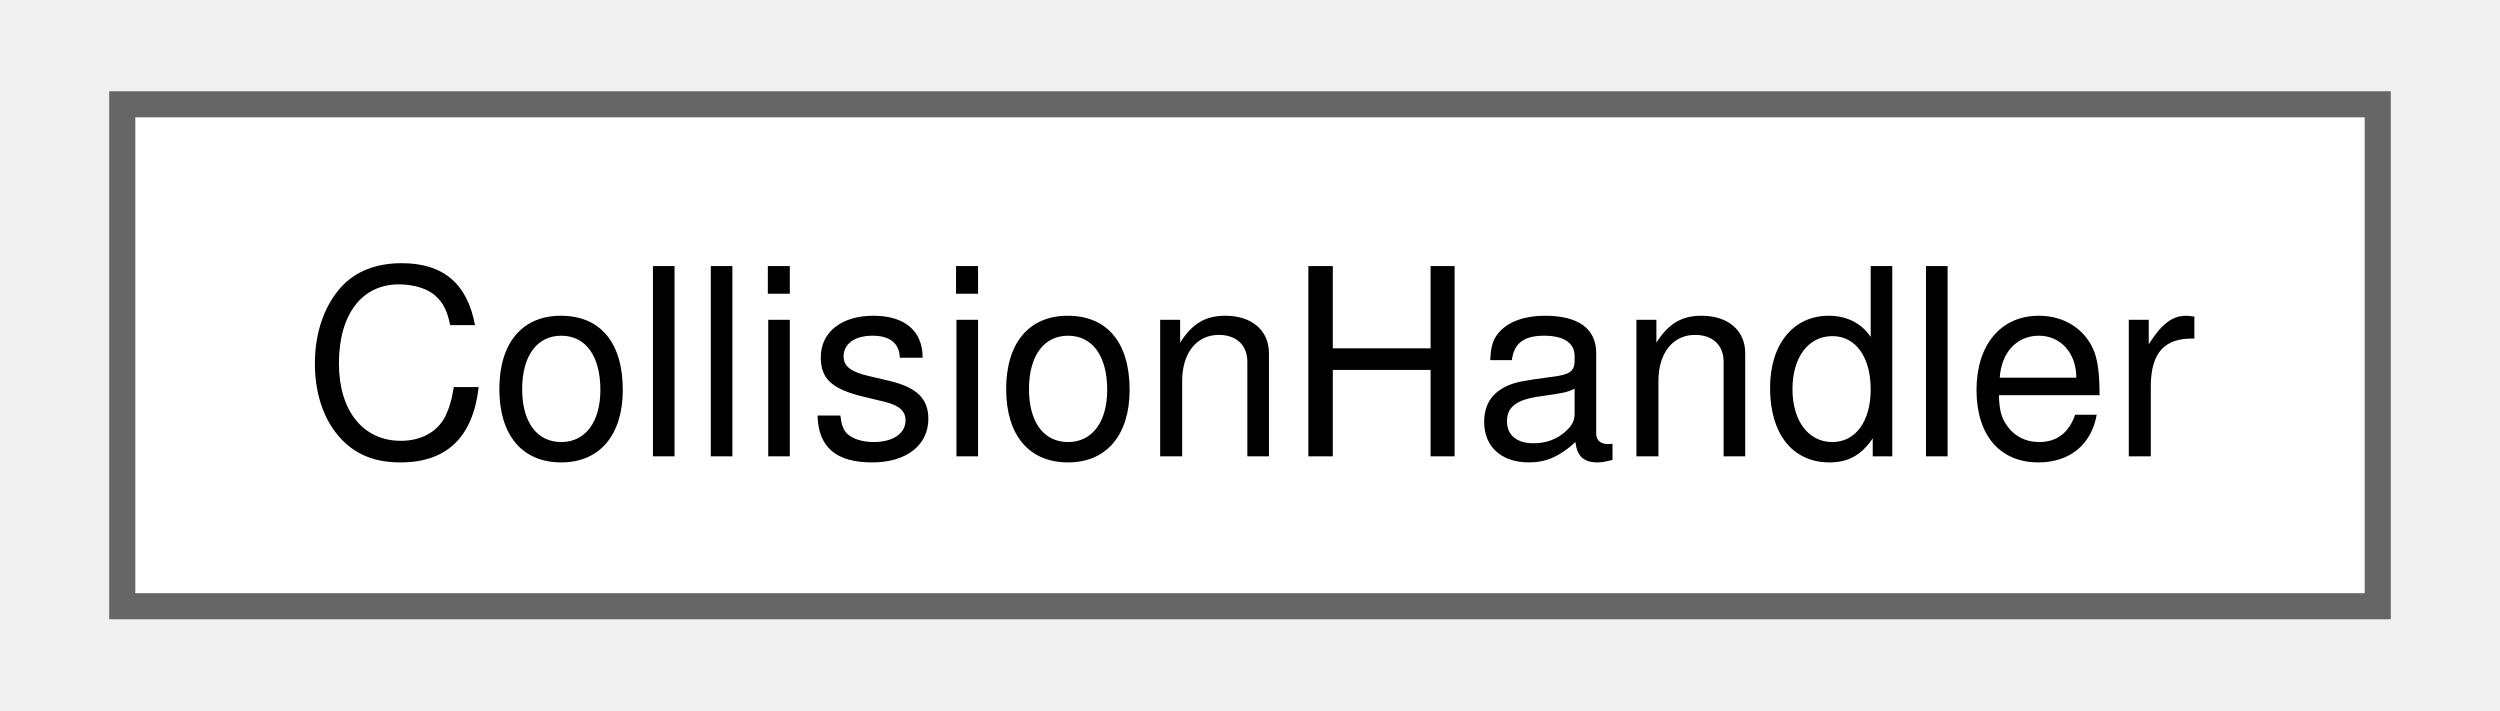
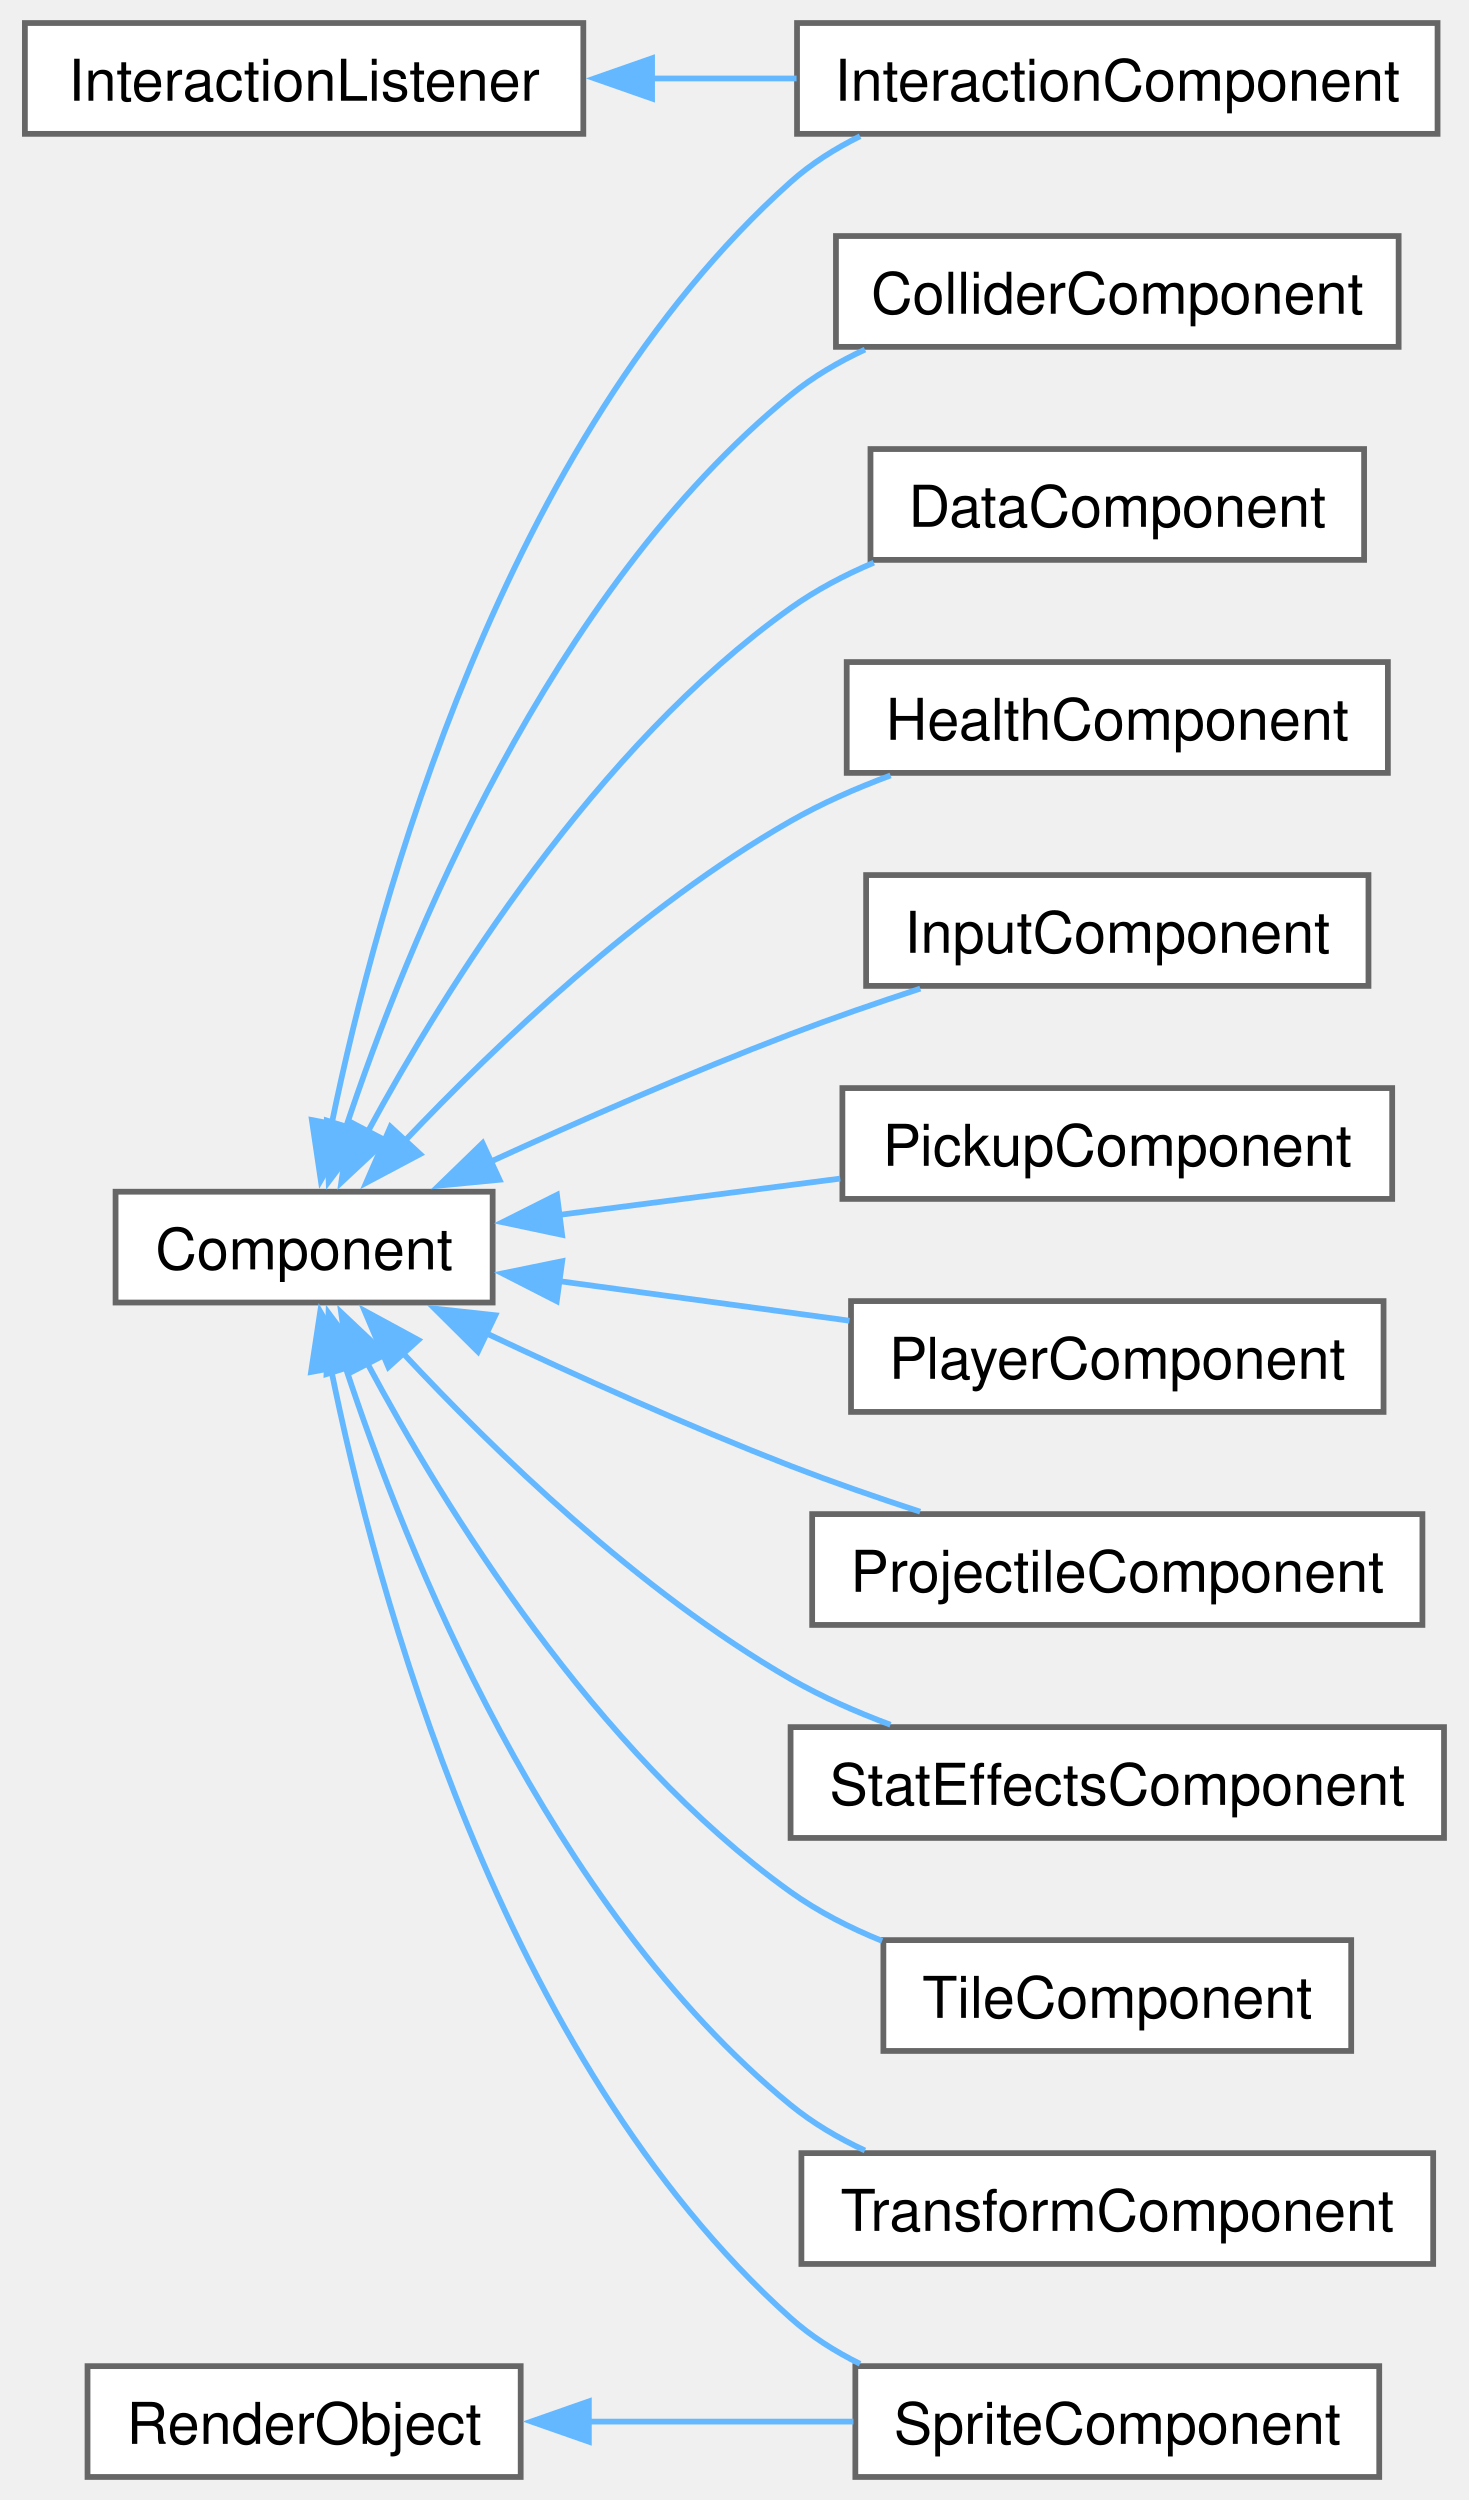
- <svg xmlns="http://www.w3.org/2000/svg" xmlns:xlink="http://www.w3.org/1999/xlink" width="95pt" height="27pt" viewBox="0.00 0.00 94.50 27.25">
-   <g id="graph0" class="graph" transform="scale(1 1) rotate(0) translate(4 23.25)">
+ <svg xmlns="http://www.w3.org/2000/svg" xmlns:xlink="http://www.w3.org/1999/xlink" width="255pt" height="434pt" viewBox="0.00 0.00 254.50 434.25">
+   <g id="graph0" class="graph" transform="scale(1 1) rotate(0) translate(4 430.25)">
    <g id="Node000000" class="node">
      <g id="a_Node000000">
-         <a xlink:href="classCollisionHandler.html" target="_top" xlink:title=" ">
-           <polygon fill="white" stroke="#666666" points="86.5,-19.25 0,-19.25 0,0 86.5,0 86.5,-19.25" />
-           <text text-anchor="middle" x="43.25" y="-5.75" font-family="Helvetica,sans-Serif" font-size="10.00">CollisionHandler</text>
+         <a xlink:href="classComponent.html" target="_top" xlink:title=" ">
+           <polygon fill="white" stroke="#666666" points="81.25,-223.25 15.75,-223.25 15.75,-204 81.25,-204 81.25,-223.25" />
+           <text text-anchor="middle" x="48.5" y="-209.75" font-family="Helvetica,sans-Serif" font-size="10.00">Component</text>
+         </a>
+       </g>
+     </g>
+     <g id="Node000001" class="node">
+       <g id="a_Node000001">
+         <a xlink:href="classColliderComponent.html" target="_top" xlink:title=" ">
+           <polygon fill="white" stroke="#666666" points="238.62,-389.25 140.88,-389.25 140.88,-370 238.62,-370 238.62,-389.25" />
+           <text text-anchor="middle" x="189.75" y="-375.75" font-family="Helvetica,sans-Serif" font-size="10.00">ColliderComponent</text>
+         </a>
+       </g>
+     </g>
+     <g id="edge1_Node000000_Node000001" class="edge">
+       <g id="a_edge1_Node000000_Node000001">
+         <a xlink:title=" ">
+           <path fill="none" stroke="#63b8ff" d="M55.7,-234.25C66.33,-266.16 91.05,-327.38 133,-361.62 136.86,-364.78 141.29,-367.38 145.92,-369.53" />
+           <polygon fill="#63b8ff" stroke="#63b8ff" points="59.13,-233.48 52.77,-225.01 52.46,-235.6 59.13,-233.48" />
+         </a>
+       </g>
+     </g>
+     <g id="Node000002" class="node">
+       <g id="a_Node000002">
+         <a xlink:href="classDataComponent.html" target="_top" xlink:title=" ">
+           <polygon fill="white" stroke="#666666" points="232.62,-352.25 146.88,-352.25 146.88,-333 232.62,-333 232.62,-352.25" />
+           <text text-anchor="middle" x="189.75" y="-338.75" font-family="Helvetica,sans-Serif" font-size="10.00">DataComponent</text>
+         </a>
+       </g>
+     </g>
+     <g id="edge2_Node000000_Node000002" class="edge">
+       <g id="a_edge2_Node000000_Node000002">
+         <a xlink:title=" ">
+           <path fill="none" stroke="#63b8ff" d="M59.53,-233.61C72.97,-258.45 99.11,-300.48 133,-324.62 137.39,-327.75 142.35,-330.36 147.46,-332.52" />
+           <polygon fill="#63b8ff" stroke="#63b8ff" points="62.7,-232.12 54.96,-224.88 56.49,-235.37 62.7,-232.12" />
+         </a>
+       </g>
+     </g>
+     <g id="Node000003" class="node">
+       <g id="a_Node000003">
+         <a xlink:href="classHealthComponent.html" target="_top" xlink:title=" ">
+           <polygon fill="white" stroke="#666666" points="236.75,-315.25 142.75,-315.25 142.75,-296 236.75,-296 236.75,-315.25" />
+           <text text-anchor="middle" x="189.75" y="-301.75" font-family="Helvetica,sans-Serif" font-size="10.00">HealthComponent</text>
+         </a>
+       </g>
+     </g>
+     <g id="edge3_Node000000_Node000003" class="edge">
+       <g id="a_edge3_Node000000_Node000003">
+         <a xlink:title=" ">
+           <path fill="none" stroke="#63b8ff" d="M65.98,-232.06C81.73,-248.67 106.88,-272.72 133,-287.62 138.39,-290.7 144.37,-293.33 150.37,-295.56" />
+           <polygon fill="#63b8ff" stroke="#63b8ff" points="68.64,-229.78 59.28,-224.81 63.5,-234.53 68.64,-229.78" />
+         </a>
+       </g>
+     </g>
+     <g id="Node000004" class="node">
+       <g id="a_Node000004">
+         <a xlink:href="classInputComponent.html" target="_top" xlink:title=" ">
+           <polygon fill="white" stroke="#666666" points="233.38,-278.25 146.12,-278.25 146.12,-259 233.38,-259 233.38,-278.25" />
+           <text text-anchor="middle" x="189.75" y="-264.75" font-family="Helvetica,sans-Serif" font-size="10.00">InputComponent</text>
+         </a>
+       </g>
+     </g>
+     <g id="edge4_Node000000_Node000004" class="edge">
+       <g id="a_edge4_Node000000_Node000004">
+         <a xlink:title=" ">
+           <path fill="none" stroke="#63b8ff" d="M80.65,-228.36C96.21,-235.48 115.43,-243.92 133,-250.62 140.22,-253.38 148.07,-256.09 155.53,-258.53" />
+           <polygon fill="#63b8ff" stroke="#63b8ff" points="82.44,-225.33 71.9,-224.31 79.5,-231.68 82.44,-225.33" />
+         </a>
+       </g>
+     </g>
+     <g id="Node000005" class="node">
+       <g id="a_Node000005">
+         <a xlink:href="classInteractionComponent.html" target="_top" xlink:title=" ">
+           <polygon fill="white" stroke="#666666" points="245.38,-426.25 134.12,-426.25 134.12,-407 245.38,-407 245.38,-426.25" />
+           <text text-anchor="middle" x="189.75" y="-412.75" font-family="Helvetica,sans-Serif" font-size="10.00">InteractionComponent</text>
+         </a>
+       </g>
+     </g>
+     <g id="edge5_Node000000_Node000005" class="edge">
+       <g id="a_edge5_Node000000_Node000005">
+         <a xlink:title=" ">
+           <path fill="none" stroke="#63b8ff" d="M53.28,-234.99C61.16,-273.31 82.97,-353.89 133,-398.62 136.56,-401.81 140.7,-404.43 145.07,-406.59" />
+           <polygon fill="#63b8ff" stroke="#63b8ff" points="56.72,-234.38 51.4,-225.22 49.85,-235.7 56.72,-234.38" />
+         </a>
+       </g>
+     </g>
+     <g id="Node000007" class="node">
+       <g id="a_Node000007">
+         <a xlink:href="classPickupComponent.html" target="_top" xlink:title=" ">
+           <polygon fill="white" stroke="#666666" points="237.5,-241.25 142,-241.25 142,-222 237.5,-222 237.5,-241.25" />
+           <text text-anchor="middle" x="189.75" y="-227.75" font-family="Helvetica,sans-Serif" font-size="10.00">PickupComponent</text>
+         </a>
+       </g>
+     </g>
+     <g id="edge6_Node000000_Node000007" class="edge">
+       <g id="a_edge6_Node000000_Node000007">
+         <a xlink:title=" ">
+           <path fill="none" stroke="#63b8ff" d="M92.83,-219.23C108.32,-221.23 125.84,-223.49 141.63,-225.53" />
+           <polygon fill="#63b8ff" stroke="#63b8ff" points="93.31,-215.76 82.95,-217.95 92.42,-222.7 93.31,-215.76" />
+         </a>
+       </g>
+     </g>
+     <g id="Node000008" class="node">
+       <g id="a_Node000008">
+         <a xlink:href="classPlayerComponent.html" target="_top" xlink:title=" ">
+           <polygon fill="white" stroke="#666666" points="236,-204.25 143.5,-204.25 143.5,-185 236,-185 236,-204.25" />
+           <text text-anchor="middle" x="189.75" y="-190.75" font-family="Helvetica,sans-Serif" font-size="10.00">PlayerComponent</text>
+         </a>
+       </g>
+     </g>
+     <g id="edge7_Node000000_Node000008" class="edge">
+       <g id="a_edge7_Node000000_Node000008">
+         <a xlink:title=" ">
+           <path fill="none" stroke="#63b8ff" d="M92.68,-207.73C108.73,-205.54 126.98,-203.05 143.23,-200.84" />
+           <polygon fill="#63b8ff" stroke="#63b8ff" points="92.38,-204.24 82.95,-209.06 93.33,-211.18 92.38,-204.24" />
+         </a>
+       </g>
+     </g>
+     <g id="Node000009" class="node">
+       <g id="a_Node000009">
+         <a xlink:href="classProjectileComponent.html" target="_top" xlink:title=" ">
+           <polygon fill="white" stroke="#666666" points="242.75,-167.25 136.75,-167.25 136.75,-148 242.75,-148 242.75,-167.25" />
+           <text text-anchor="middle" x="189.75" y="-153.75" font-family="Helvetica,sans-Serif" font-size="10.00">ProjectileComponent</text>
+         </a>
+       </g>
+     </g>
+     <g id="edge8_Node000000_Node000009" class="edge">
+       <g id="a_edge8_Node000000_Node000009">
+         <a xlink:title=" ">
+           <path fill="none" stroke="#63b8ff" d="M79.97,-198.74C95.64,-191.35 115.14,-182.55 133,-175.62 140.21,-172.83 148.05,-170.11 155.51,-167.67" />
+           <polygon fill="#63b8ff" stroke="#63b8ff" points="78.69,-195.47 71.17,-202.94 81.71,-201.79 78.69,-195.47" />
+         </a>
+       </g>
+     </g>
+     <g id="Node000010" class="node">
+       <g id="a_Node000010">
+         <a xlink:href="classSpriteComponent.html" target="_top" xlink:title=" ">
+           <polygon fill="white" stroke="#666666" points="235.25,-19.25 144.25,-19.25 144.25,0 235.25,0 235.25,-19.25" />
+           <text text-anchor="middle" x="189.75" y="-5.75" font-family="Helvetica,sans-Serif" font-size="10.00">SpriteComponent</text>
+         </a>
+       </g>
+     </g>
+     <g id="edge9_Node000000_Node000010" class="edge">
+       <g id="a_edge9_Node000000_Node000010">
+         <a xlink:title=" ">
+           <path fill="none" stroke="#63b8ff" d="M53.13,-192.69C60.87,-154.39 82.55,-72.83 133,-27.62 136.56,-24.44 140.69,-21.81 145.07,-19.65" />
+           <polygon fill="#63b8ff" stroke="#63b8ff" points="49.71,-191.94 51.3,-202.42 56.59,-193.23 49.71,-191.94" />
+         </a>
+       </g>
+     </g>
+     <g id="Node000012" class="node">
+       <g id="a_Node000012">
+         <a xlink:href="classStatEffectsComponent.html" target="_top" xlink:title=" ">
+           <polygon fill="white" stroke="#666666" points="246.5,-130.25 133,-130.25 133,-111 246.5,-111 246.5,-130.25" />
+           <text text-anchor="middle" x="189.75" y="-116.75" font-family="Helvetica,sans-Serif" font-size="10.00">StatEffectsComponent</text>
+         </a>
+       </g>
+     </g>
+     <g id="edge10_Node000000_Node000012" class="edge">
+       <g id="a_edge10_Node000000_Node000012">
+         <a xlink:title=" ">
+           <path fill="none" stroke="#63b8ff" d="M65.68,-195.2C81.38,-178.35 106.64,-153.79 133,-138.62 138.38,-135.53 144.36,-132.89 150.35,-130.66" />
+           <polygon fill="#63b8ff" stroke="#63b8ff" points="63.14,-192.79 59.01,-202.55 68.33,-197.49 63.14,-192.79" />
+         </a>
+       </g>
+     </g>
+     <g id="Node000013" class="node">
+       <g id="a_Node000013">
+         <a xlink:href="classTileComponent.html" target="_top" xlink:title=" ">
+           <polygon fill="white" stroke="#666666" points="230.38,-93.25 149.12,-93.25 149.12,-74 230.38,-74 230.38,-93.25" />
+           <text text-anchor="middle" x="189.75" y="-79.75" font-family="Helvetica,sans-Serif" font-size="10.00">TileComponent</text>
+         </a>
+       </g>
+     </g>
+     <g id="edge11_Node000000_Node000013" class="edge">
+       <g id="a_edge11_Node000000_Node000013">
+         <a xlink:title=" ">
+           <path fill="none" stroke="#63b8ff" d="M59.48,-193.45C72.87,-168.4 98.97,-125.99 133,-101.62 137.8,-98.19 143.28,-95.39 148.9,-93.11" />
+           <polygon fill="#63b8ff" stroke="#63b8ff" points="56.41,-191.78 54.93,-202.27 62.63,-194.99 56.41,-191.78" />
+         </a>
+       </g>
+     </g>
+     <g id="Node000014" class="node">
+       <g id="a_Node000014">
+         <a xlink:href="classTransformComponent.html" target="_top" xlink:title=" ">
+           <polygon fill="white" stroke="#666666" points="244.62,-56.25 134.88,-56.25 134.88,-37 244.62,-37 244.62,-56.25" />
+           <text text-anchor="middle" x="189.75" y="-42.75" font-family="Helvetica,sans-Serif" font-size="10.00">TransformComponent</text>
+         </a>
+       </g>
+     </g>
+     <g id="edge12_Node000000_Node000014" class="edge">
+       <g id="a_edge12_Node000000_Node000014">
+         <a xlink:title=" ">
+           <path fill="none" stroke="#63b8ff" d="M55.66,-192.86C66.24,-160.74 90.89,-99.11 133,-64.62 136.86,-61.47 141.28,-58.86 145.91,-56.71" />
+           <polygon fill="#63b8ff" stroke="#63b8ff" points="52.39,-191.58 52.74,-202.17 59.07,-193.68 52.39,-191.58" />
+         </a>
+       </g>
+     </g>
+     <g id="Node000006" class="node">
+       <g id="a_Node000006">
+         <a xlink:href="classInteractionListener.html" target="_top" xlink:title=" ">
+           <polygon fill="white" stroke="#666666" points="97,-426.25 0,-426.25 0,-407 97,-407 97,-426.25" />
+           <text text-anchor="middle" x="48.5" y="-412.75" font-family="Helvetica,sans-Serif" font-size="10.00">InteractionListener</text>
+         </a>
+       </g>
+     </g>
+     <g id="edge13_Node000006_Node000005" class="edge">
+       <g id="a_edge13_Node000006_Node000005">
+         <a xlink:title=" ">
+           <path fill="none" stroke="#63b8ff" d="M108.71,-416.62C117.11,-416.62 125.73,-416.62 134.04,-416.62" />
+           <polygon fill="#63b8ff" stroke="#63b8ff" points="108.94,-413.13 98.94,-416.63 108.94,-420.13 108.94,-413.13" />
+         </a>
+       </g>
+     </g>
+     <g id="Node000011" class="node">
+       <g id="a_Node000011">
+         <a xlink:href="classRenderObject.html" target="_top" xlink:title=" ">
+           <polygon fill="white" stroke="#666666" points="86.12,-19.25 10.88,-19.25 10.88,0 86.12,0 86.12,-19.25" />
+           <text text-anchor="middle" x="48.5" y="-5.75" font-family="Helvetica,sans-Serif" font-size="10.00">RenderObject</text>
+         </a>
+       </g>
+     </g>
+     <g id="edge14_Node000011_Node000010" class="edge">
+       <g id="a_edge14_Node000011_Node000010">
+         <a xlink:title=" ">
+           <path fill="none" stroke="#63b8ff" d="M97.6,-9.62C112.62,-9.62 129.13,-9.62 143.92,-9.62" />
+           <polygon fill="#63b8ff" stroke="#63b8ff" points="97.96,-6.13 87.96,-9.63 97.96,-13.13 97.96,-6.13" />
        </a>
      </g>
    </g>
  </g>
</svg>
